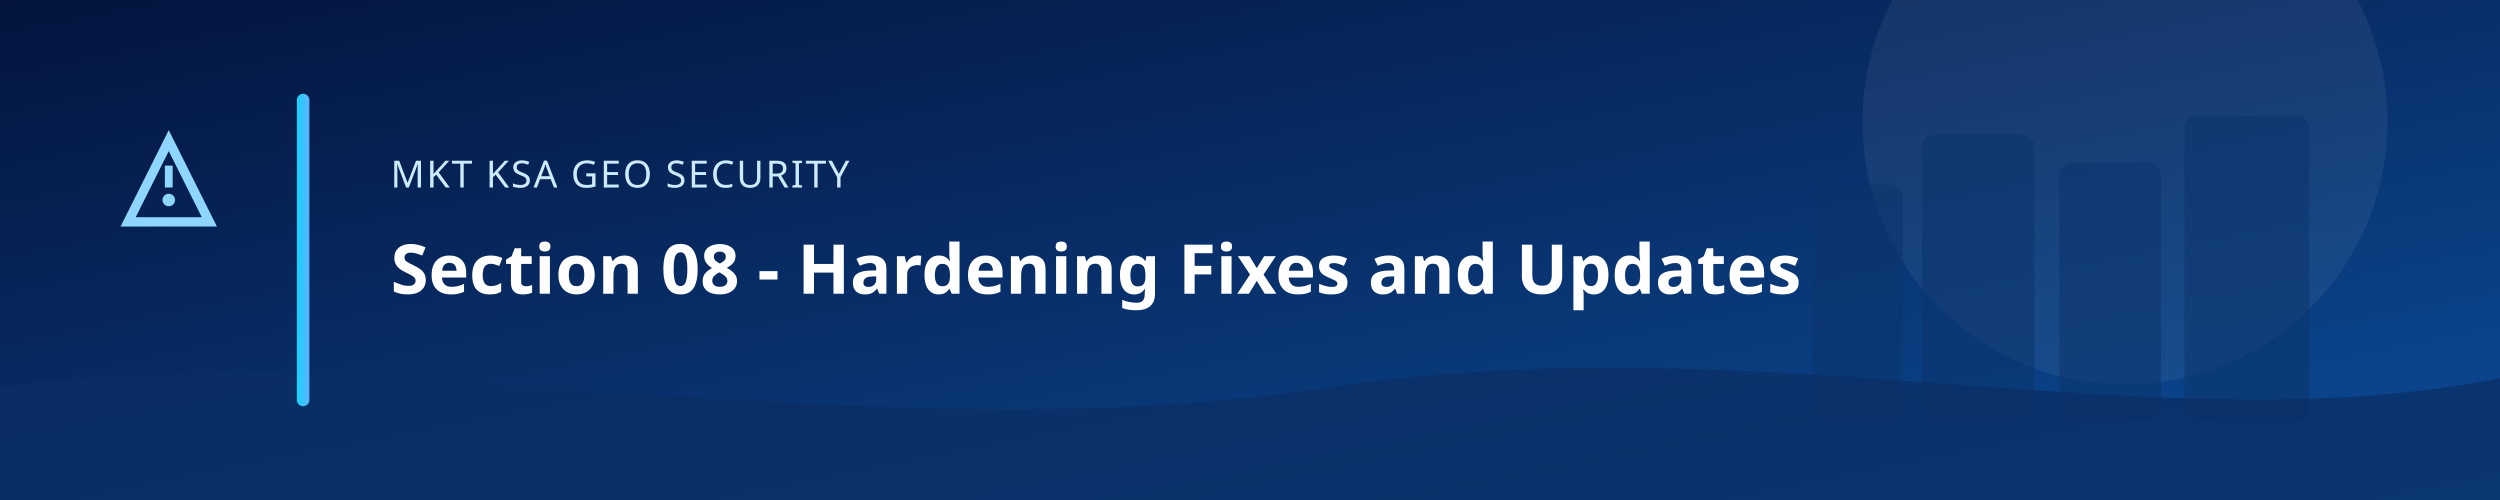
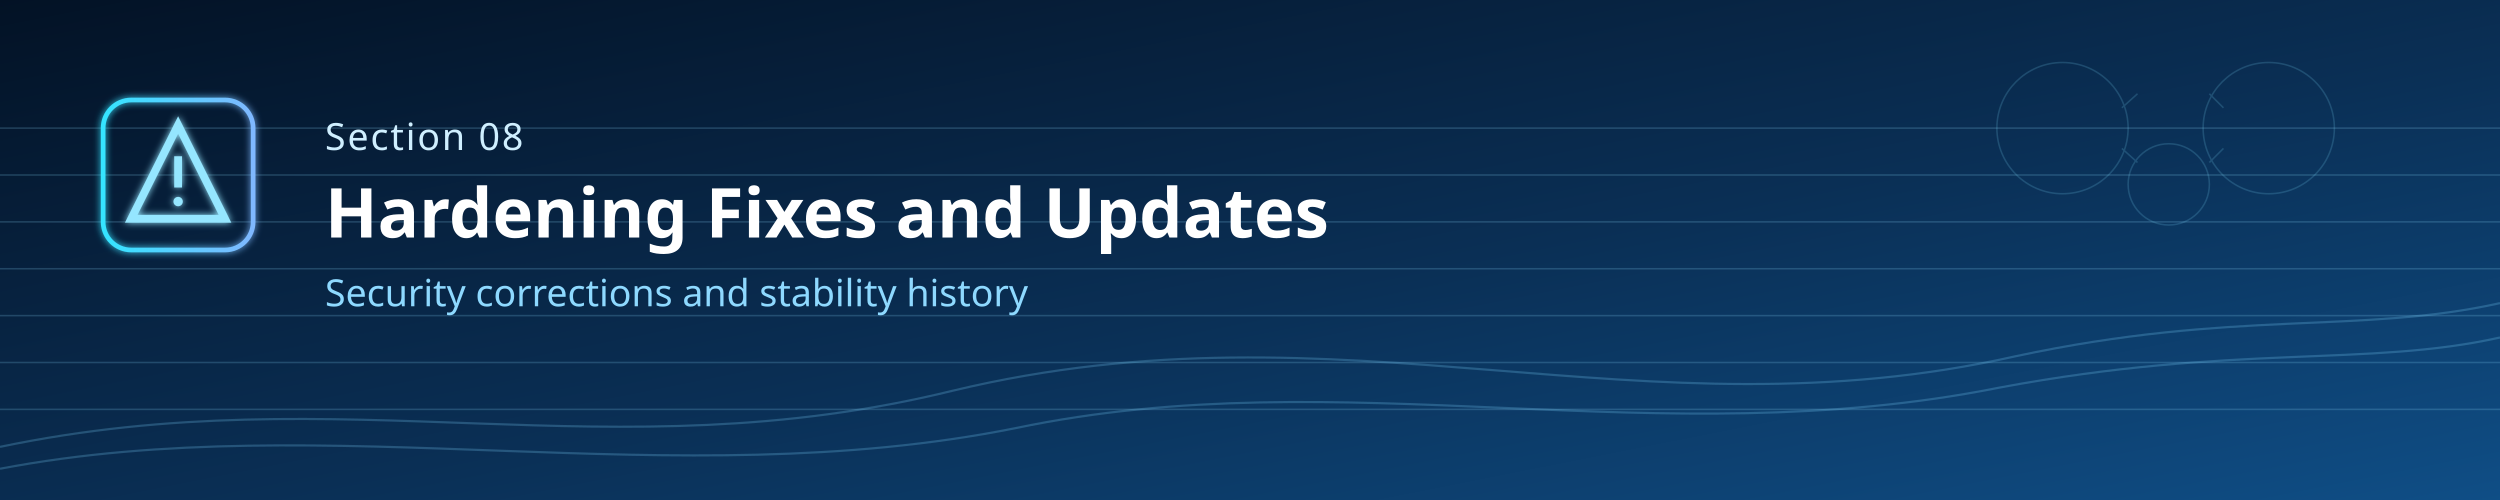
- <svg xmlns="http://www.w3.org/2000/svg" width="1600" height="320" viewBox="0 0 1600 320" role="img" aria-label="Section 08 - Hardening Fixes and Updates banner">
+ <svg xmlns="http://www.w3.org/2000/svg" width="1600" height="320" viewBox="0 0 1600 320" role="img" aria-labelledby="t d">
  <defs>
    <linearGradient id="bg" x1="0" y1="0" x2="1" y2="1">
-       <stop offset="0%" stop-color="#04143d" />
-       <stop offset="100%" stop-color="#0c4b97" />
+       <stop offset="0%" stop-color="#031225" />
+       <stop offset="55%" stop-color="#0A2F55" />
+       <stop offset="100%" stop-color="#0F4E86" />
    </linearGradient>
-     <linearGradient id="line" x1="0" y1="0" x2="1" y2="0">
-       <stop offset="0%" stop-color="#16d2ff" />
-       <stop offset="100%" stop-color="#5db2ff" />
+     <linearGradient id="acc" x1="0" y1="0" x2="1" y2="0">
+       <stop offset="0%" stop-color="#34E4FF" />
+       <stop offset="100%" stop-color="#7FB8FF" />
    </linearGradient>
+     <filter id="glow" x="-50%" y="-50%" width="200%" height="200%">
+       <feGaussianBlur stdDeviation="2.4" result="b" />
+       <feMerge>
+         <feMergeNode in="b" />
+         <feMergeNode in="SourceGraphic" />
+       </feMerge>
+     </filter>
  </defs>
  <rect width="1600" height="320" fill="url(#bg)" />
-   <circle cx="1360" cy="78" r="168" fill="#ffffff" fill-opacity="0.06" />
-   <g fill="#0b356e" fill-opacity="0.56">
-     <rect x="1160" y="118" width="58" height="152" rx="8" />
-     <rect x="1230" y="86" width="72" height="184" rx="8" />
-     <rect x="1318" y="104" width="65" height="166" rx="8" />
-     <rect x="1398" y="74" width="80" height="196" rx="8" />
+   <g opacity="0.2" stroke="#8DDCFF" stroke-width="1">
+     <path d="M0 82H1600" />
+     <path d="M0 112H1600" />
+     <path d="M0 142H1600" />
+     <path d="M0 172H1600" />
+     <path d="M0 202H1600" />
+     <path d="M0 232H1600" />
+     <path d="M0 262H1600" />
  </g>
-   <path d="M0 248 C 250 214, 560 292, 850 248 C 1130 206, 1380 286, 1600 242 L1600 320 L0 320 Z" fill="#0b2f64" fill-opacity="0.72" />
-   <rect x="190" y="60" width="8" height="200" rx="4" fill="url(#line)" />
-   <g transform="translate(62,72)">
-     <path d="M20 70 L46 18 L72 70 Z" fill="none" stroke="#8fd6ff" stroke-width="6" />
-     <circle cx="46" cy="56" r="4" fill="#8fd6ff" />
-     <path d="M46 34 V48" stroke="#8fd6ff" stroke-width="5" />
+   <g opacity="0.24" stroke="#7CD4FF" fill="none" stroke-width="1.4">
+     <path d="M0 286 C 220 240, 390 304, 610 250 C 860 190, 1050 282, 1290 228 C 1430 198, 1510 214, 1600 194" />
+     <path d="M0 300 C 210 260, 430 318, 650 274 C 860 230, 1060 292, 1280 248 C 1430 220, 1515 235, 1600 216" />
  </g>
-   <text x="250" y="120" fill="#cdeafd" font-size="24" font-family="Segoe UI, Tahoma, sans-serif" letter-spacing="1.2">MKT KSA GEO SECURITY</text>
-   <text x="250" y="188" fill="#ffffff" font-size="44" font-family="Segoe UI, Tahoma, sans-serif" font-weight="700">Section 08 - Hardening Fixes and Updates</text>
+   <g opacity="0.18" stroke="#7FE0FF" fill="none">
+     <circle cx="1320" cy="82" r="42" />
+     <circle cx="1388" cy="118" r="26" />
+     <circle cx="1452" cy="82" r="42" />
+     <path d="M1358 95 L1368 104" />
+     <path d="M1414 104 L1423 95" />
+     <path d="M1358 69 L1368 60" />
+     <path d="M1414 60 L1423 69" />
+   </g>
+   <g transform="translate(66,64)" filter="url(#glow)">
+     <rect x="0" y="0" width="96" height="96" rx="18" fill="none" stroke="url(#acc)" stroke-width="3" />
+     <path d="M48 16 L78 76 H18 Z" fill="none" stroke="#95E6FF" stroke-width="5" />
+     <path d="M48 36 V56" stroke="#95E6FF" stroke-width="5" />
+     <circle cx="48" cy="65" r="3" fill="#95E6FF" />
+   </g>
+   <text x="208" y="96" fill="#CFEFFF" font-size="24" font-family="Segoe UI, Tahoma, sans-serif" letter-spacing="1.2">Section 08</text>
+   <text x="208" y="152" fill="#FFFFFF" font-size="44" font-family="Segoe UI, Tahoma, sans-serif" font-weight="700">Hardening Fixes and Updates</text>
+   <text x="208" y="196" fill="#8ED9FF" font-size="24" font-family="Segoe UI, Tahoma, sans-serif">Security corrections and stability history</text>
</svg>
